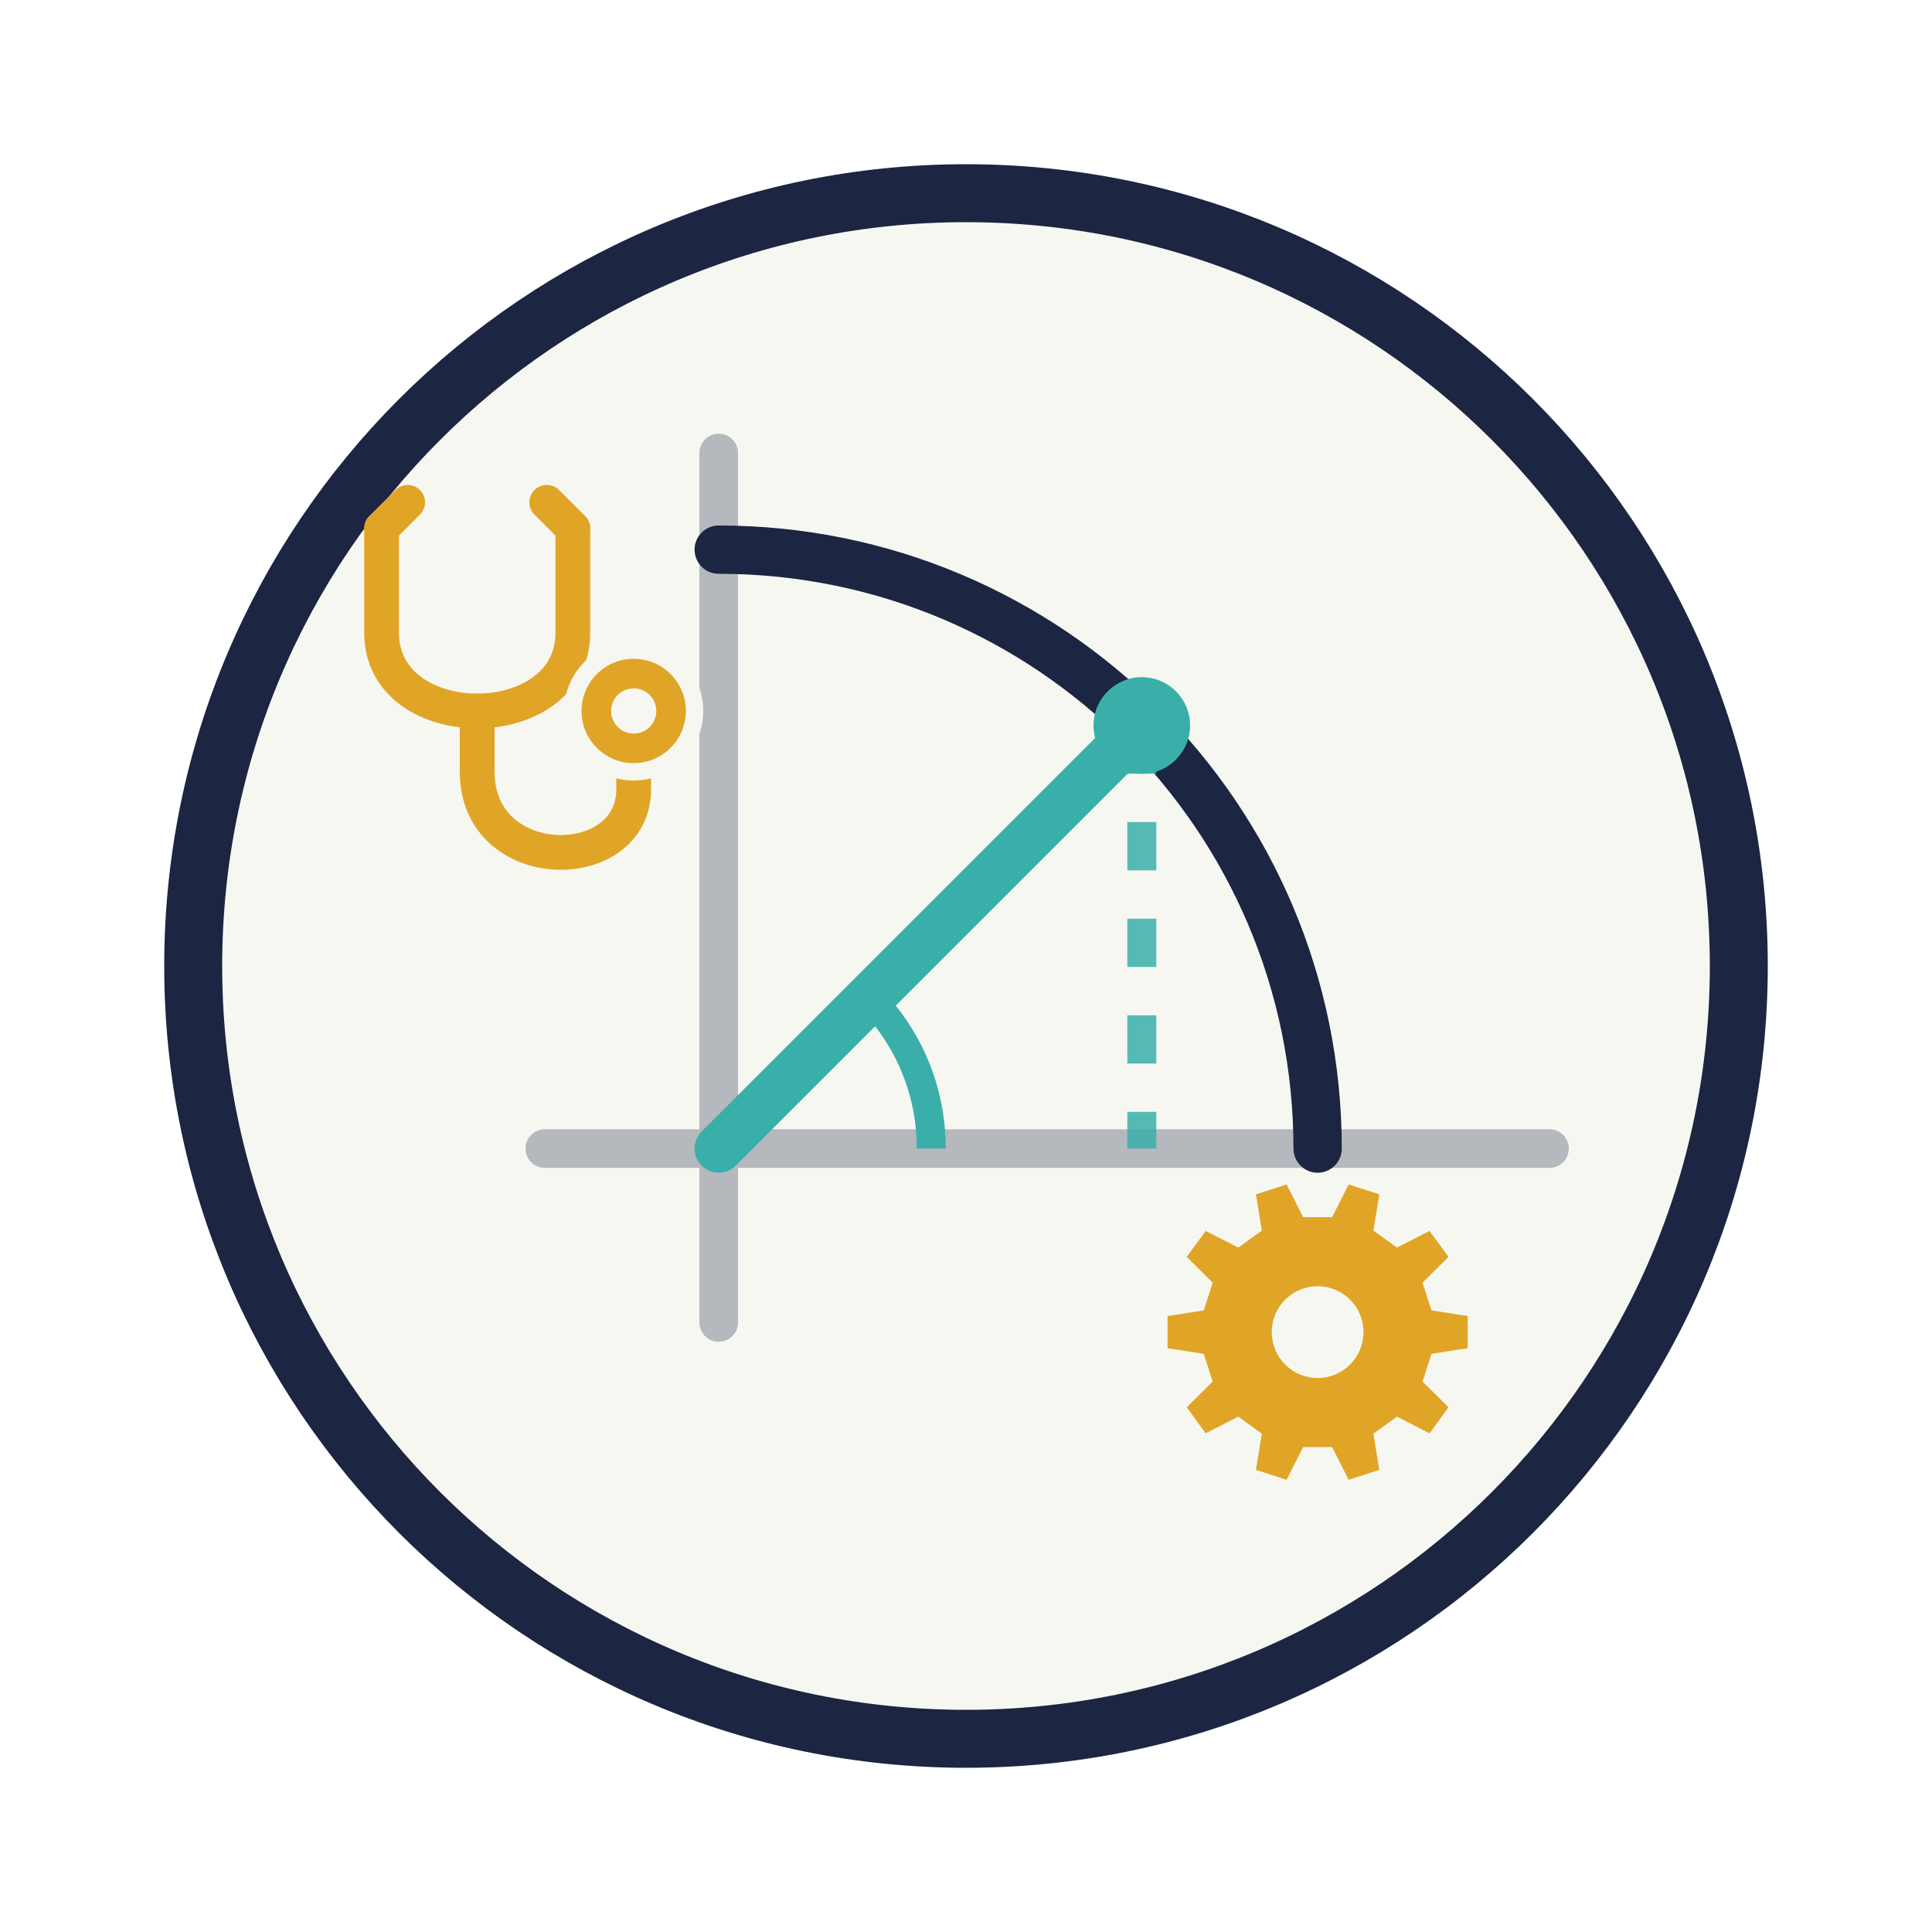
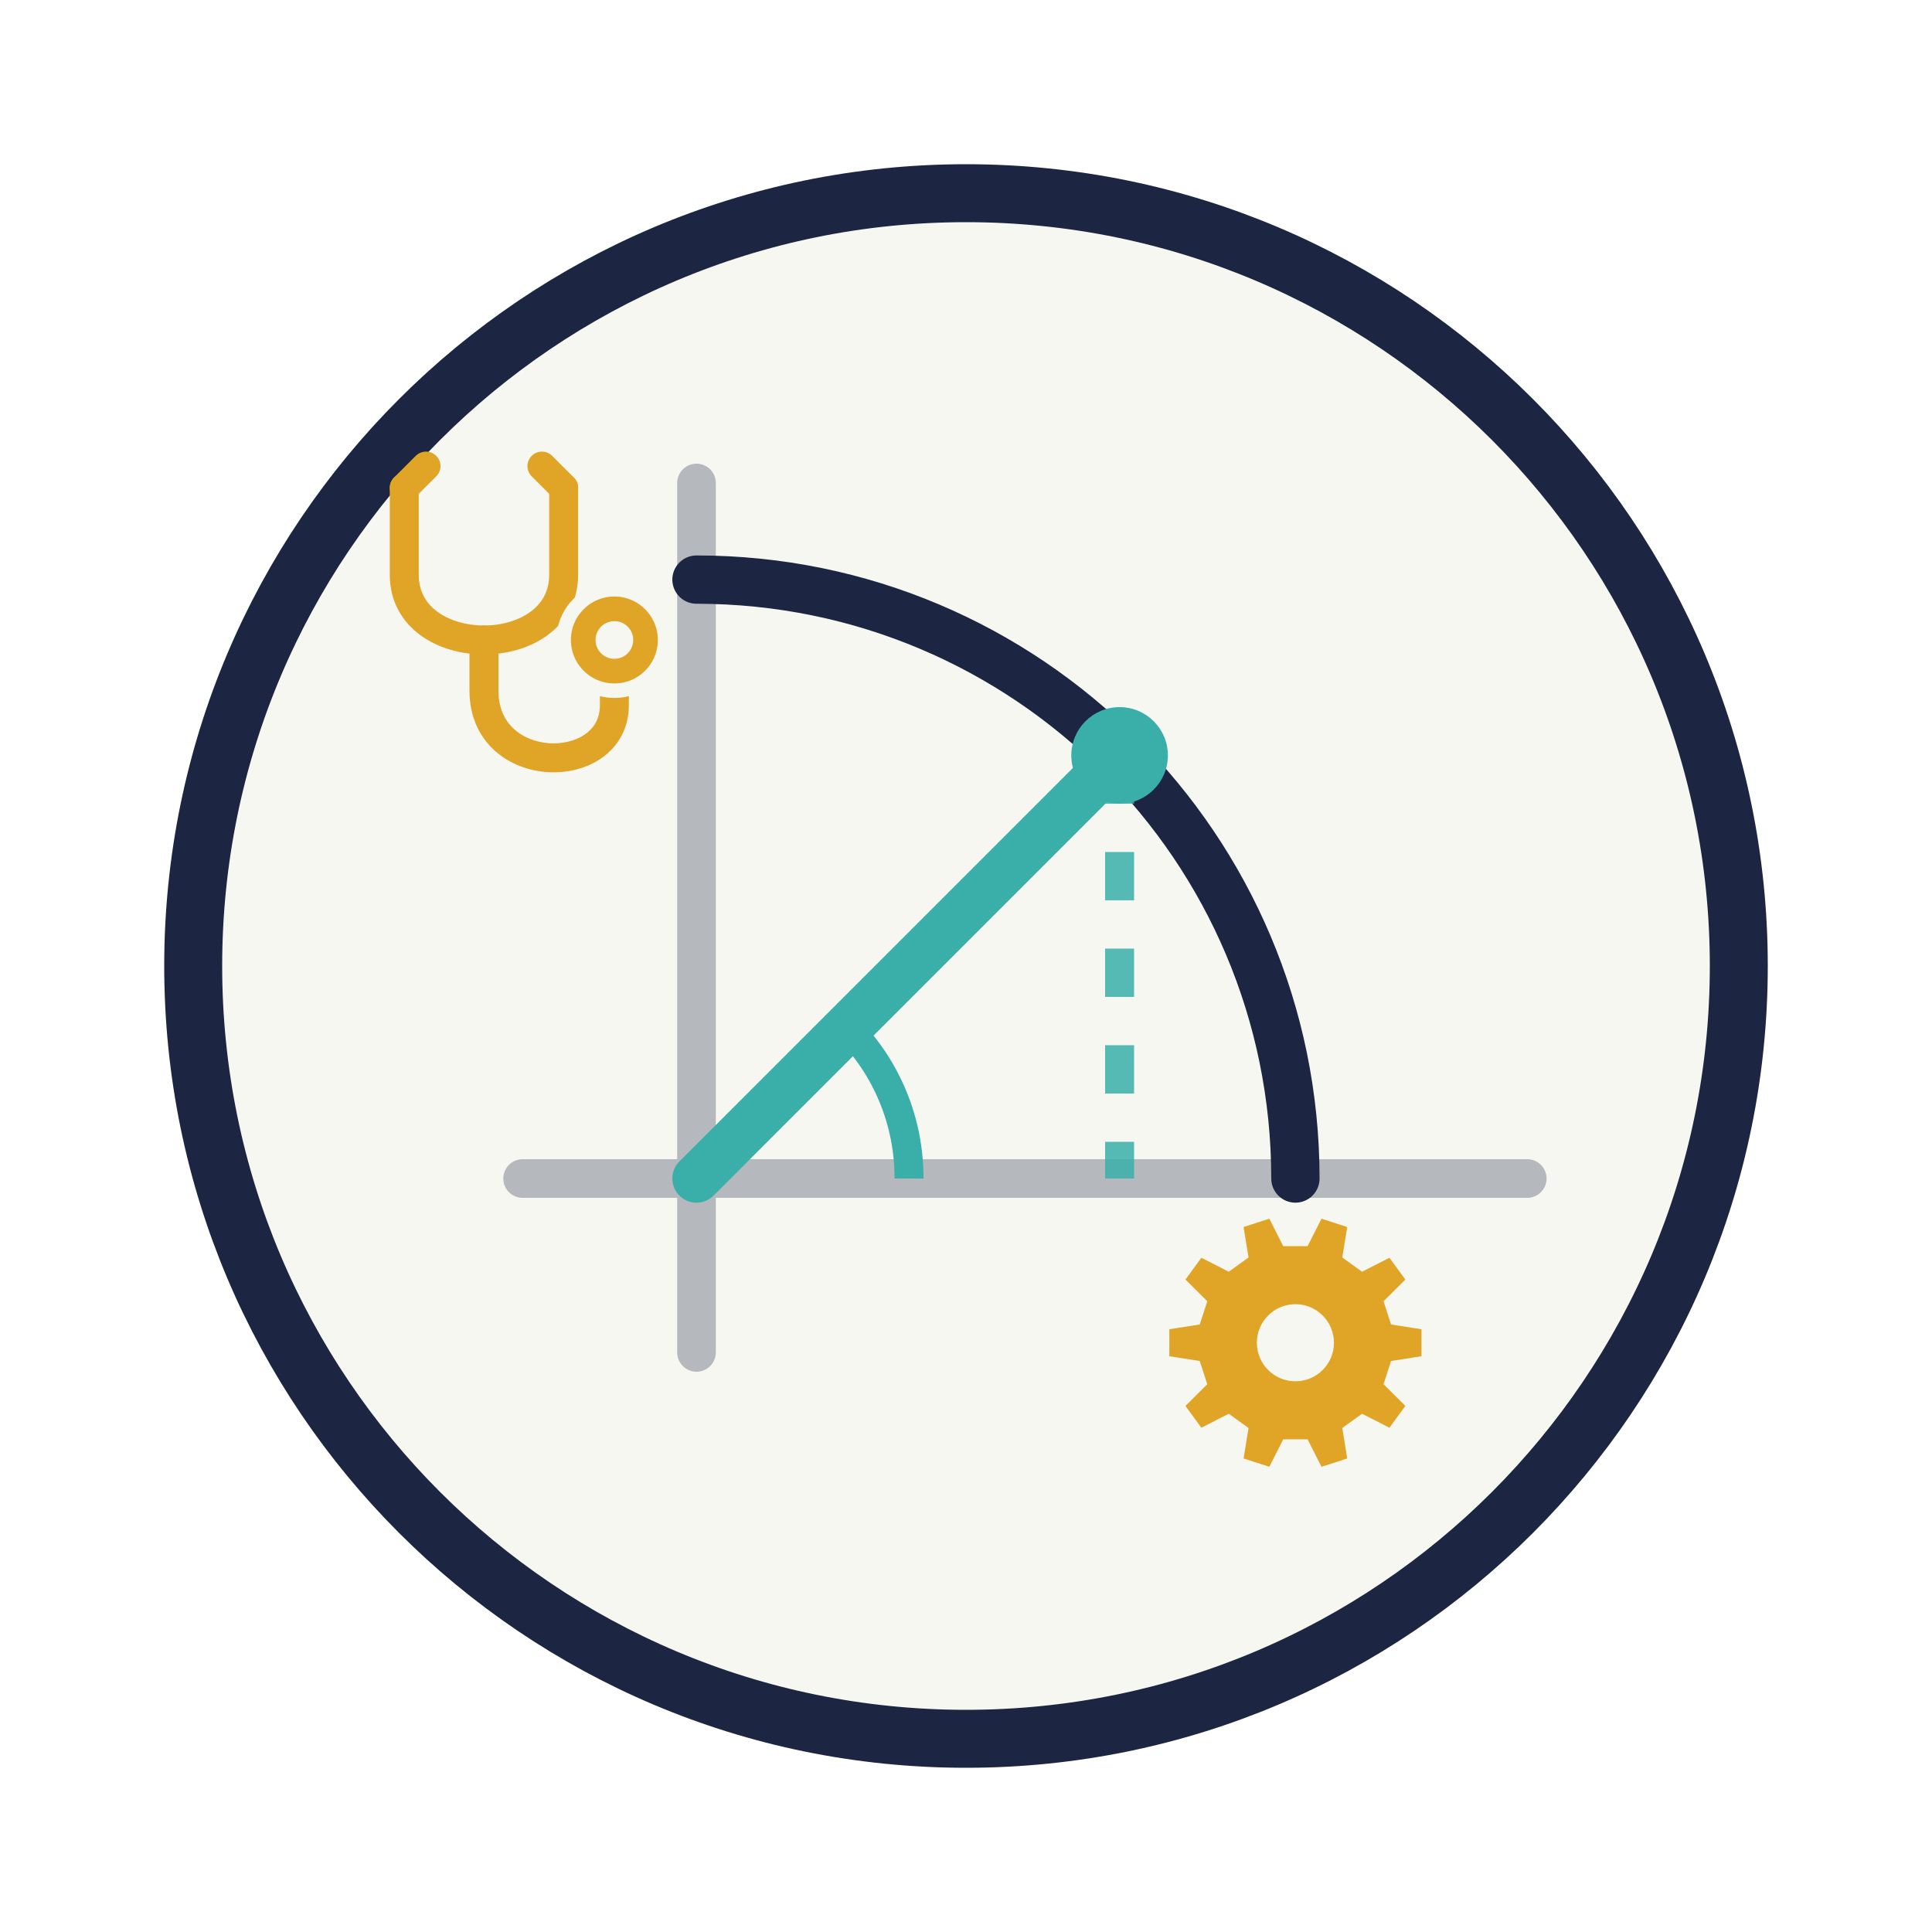
<svg xmlns="http://www.w3.org/2000/svg" viewBox="0 0 200 200" width="512" height="512">
  <circle cx="100" cy="100" r="80" fill="#F7F7F2" stroke="#1C2541" stroke-width="6" />
-   <g transform="translate(12.4 -5.1)">
+   <g transform="translate(10.1 -2.0)">
    <path d="M44 124 L148 124 M62 142 L62 52" stroke="#1C2541" stroke-width="4" stroke-linecap="round" opacity="0.3" />
    <path d="M124 124 A 62 62 0 0 0 62 62" stroke="#1C2541" stroke-width="5" fill="none" stroke-linecap="round" />
    <path d="M62 124 L105.8 80.2" stroke="#3AAFA9" stroke-width="5" stroke-linecap="round" />
    <path d="M105.8 80.2 L105.8 124" stroke="#3AAFA9" stroke-width="3" stroke-dasharray="5 5" opacity="0.85" />
    <path d="M84 124 A 22 22 0 0 0 77.6 108.4" stroke="#3AAFA9" stroke-width="3" fill="none" />
    <circle cx="105.8" cy="80.2" r="5" fill="#3AAFA9" />
-     <g transform="translate(37 76) scale(0.9)" fill="none" stroke-linecap="round" stroke-linejoin="round">
+     <g transform="translate(40 66) scale(0.75)" fill="none" stroke-linecap="round" stroke-linejoin="round">
      <path d="M-11 -18 L-11 -6 C-11 6, 11 6, 11 -6 L11 -18" stroke="#E0A526" stroke-width="4" />
      <path d="M-11 -18 L-8 -21 M11 -18 L8 -21" stroke="#E0A526" stroke-width="4" />
      <path d="M0 3 L0 10 C0 22, 18 22, 18 12 L18 9" stroke="#E0A526" stroke-width="4" />
      <circle cx="18" cy="3" r="7" fill="#E0A526" stroke="#F7F7F2" stroke-width="2" />
      <circle cx="18" cy="3" r="2.6" fill="#F7F7F2" stroke="none" />
    </g>
-     <g transform="translate(124 143) scale(1.25)" fill-rule="evenodd">
+     <g transform="translate(124 141) scale(1.05)" fill-rule="evenodd">
      <path d="M9.43 -1.80 L12.43 -1.33 L12.43 1.33 L9.43 1.80 L8.69 4.09 L10.84 6.23 L9.27 8.38 L6.57 7.00 L4.62 8.41 L5.11 11.41 L2.57 12.23 L1.20 9.52 L-1.20 9.52 L-2.57 12.23 L-5.11 11.41 L-4.62 8.41 L-6.57 7.00 L-9.27 8.38 L-10.84 6.23 L-8.69 4.09 L-9.43 1.80 L-12.43 1.33 L-12.43 -1.33 L-9.43 -1.80 L-8.69 -4.09 L-10.84 -6.23 L-9.27 -8.38 L-6.57 -7.00 L-4.62 -8.41 L-5.11 -11.41 L-2.57 -12.23 L-1.20 -9.52 L1.20 -9.52 L2.57 -12.23 L5.11 -11.41 L4.62 -8.41 L6.57 -7.00 L9.27 -8.38 L10.84 -6.23 L8.69 -4.09 Z M3.80 0 A3.8 3.8 0 1 0 -3.80 0 A3.8 3.8 0 1 0 3.80 0 Z" fill="#E0A526" />
    </g>
-     <circle cx="124" cy="143" r="4.6" fill="#F7F7F2" />
+     <circle cx="124" cy="141" r="3.9" fill="#F7F7F2" />
  </g>
</svg>
